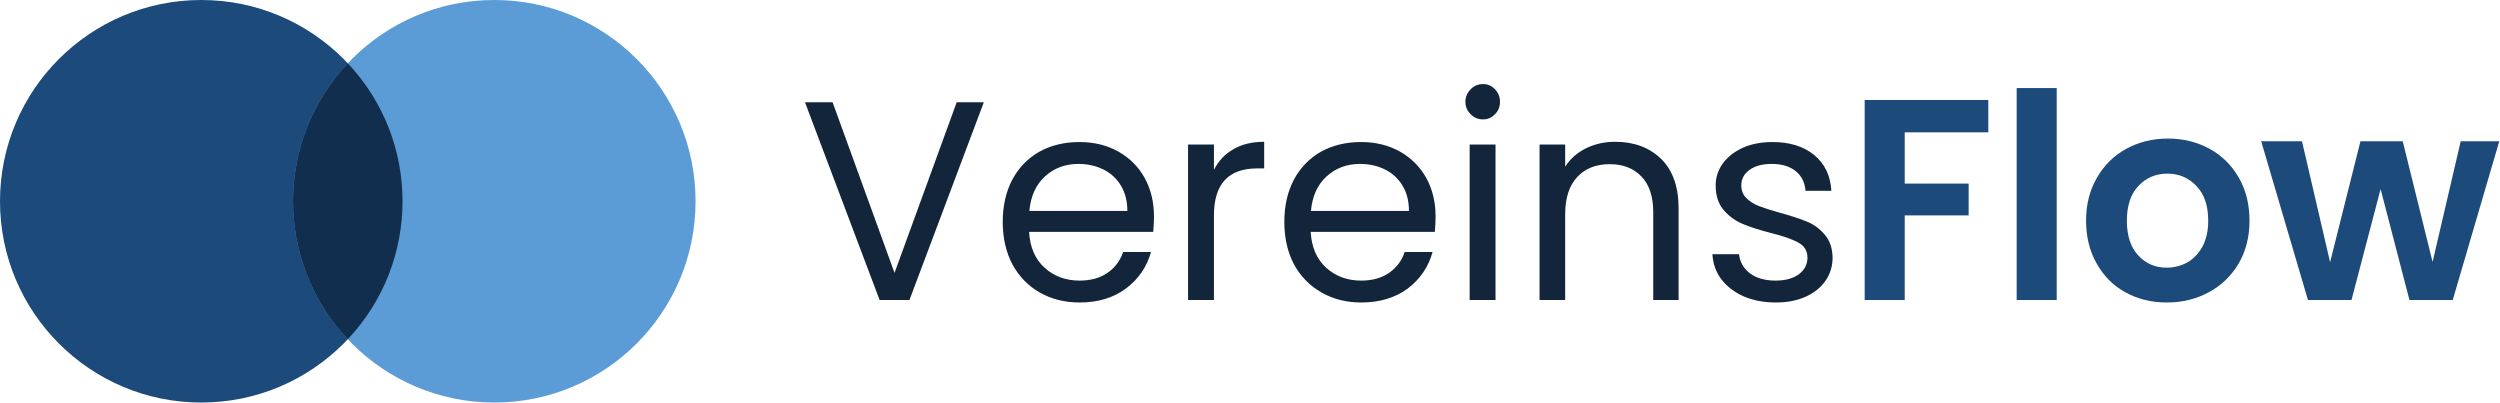
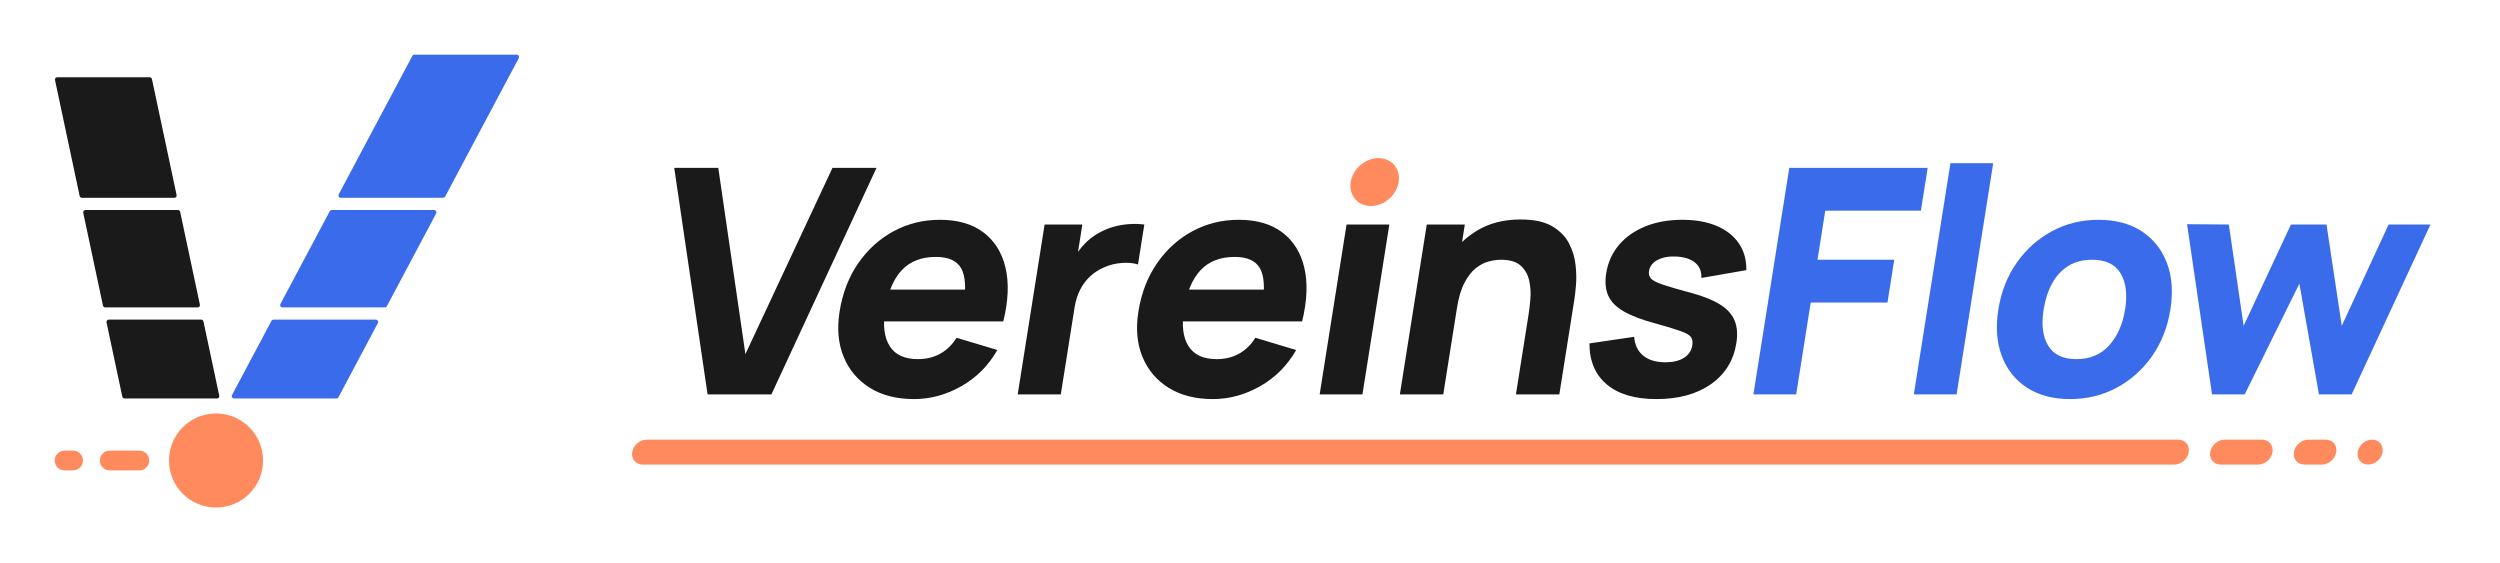
- <svg xmlns="http://www.w3.org/2000/svg" viewBox="0 0 1005 162" role="img" aria-label="VereinsFlow – Bringt Vereinsarbeit in Fluss">
-   <g transform="scale(0.62) translate(-655 -290)">
-     <circle cx="785.5" cy="420.5" r="130.5" fill="#1c4a7a" />
-     <circle cx="975.5" cy="420.5" r="130.5" fill="#5b9cd6" />
-     <path d="M880.5 331.03A130.5 130.5 0 0 0 880.5 509.97A130.5 130.5 0 0 0 880.5 331.03Z" fill="#112e4f" />
+ <svg xmlns="http://www.w3.org/2000/svg" width="1325" height="298" viewBox="-28.8 -28.8 1324.7 297.6" role="img" aria-label="VereinsFlow – Bringt Vereinsarbeit in Fluss">
+   <g transform="translate(-40.62 53.08) scale(0.9969)">
+     <rect x="64.93" y="157.22" width="26.25" height="10.50" rx="5.25" fill="#FF8A5E" />
+     <rect x="40.93" y="157.22" width="15.00" height="10.50" rx="5.25" fill="#FF8A5E" />
+     <path d="M42.32 -40.00 L91.40 -40.00 L104.49 21.58 L55.41 21.58 Z" fill="#1A1A1A" stroke="#1A1A1A" stroke-width="2.5" stroke-linejoin="round" />
+     <path d="M57.33 30.58 L106.40 30.58 L116.87 79.84 L67.80 79.84 Z" fill="#1A1A1A" stroke="#1A1A1A" stroke-width="2.5" stroke-linejoin="round" />
+     <path d="M69.71 88.84 L118.78 88.84 L127.16 128.25 L78.09 128.25 Z" fill="#1A1A1A" stroke="#1A1A1A" stroke-width="2.5" stroke-linejoin="round" />
+     <path d="M286.49 -52.00 L232.13 -52.00 L193.00 21.58 L247.37 21.58 Z" fill="#3A6BEA" stroke="#3A6BEA" stroke-width="2.5" stroke-linejoin="round" />
+     <path d="M242.58 30.58 L188.22 30.58 L162.03 79.84 L216.39 79.84 Z" fill="#3A6BEA" stroke="#3A6BEA" stroke-width="2.5" stroke-linejoin="round" />
+     <path d="M211.60 88.84 L157.24 88.84 L136.29 128.25 L190.65 128.25 Z" fill="#3A6BEA" stroke="#3A6BEA" stroke-width="2.5" stroke-linejoin="round" />
+     <circle cx="126.68" cy="162.47" r="25.00" fill="#FF8A5E" />
  </g>
-   <g transform="translate(-216.4 -613.4)">
-     <path d="M601 654.5L611.9 654.5L582 734L570 734L540 654.5L551.1 654.5L576 723.1L601 654.5M680.3 700.4Q680.3 703.3 680 706.6L630.1 706.6Q630.6 715.9 636.4 721.1Q642.1 726.2 650.4 726.2Q657.1 726.2 661.6 723.1Q666.1 720 667.9 714.7L679.1 714.7Q676.6 723.7 669 729.4Q661.5 735 650.4 735Q641.5 735 634.4 731Q627.4 727 623.4 719.7Q619.5 712.3 619.5 702.6Q619.5 693 623.3 685.7Q627.2 678.4 634.2 674.4Q641.2 670.5 650.4 670.5Q659.2 670.5 666.1 674.4Q672.9 678.3 676.6 685Q680.3 691.8 680.3 700.4M669.6 698.2Q669.6 692.3 667 688Q664.4 683.7 659.9 681.5Q655.4 679.3 649.9 679.3Q642 679.3 636.5 684.3Q631 689.3 630.2 698.2L669.6 698.2M704.4 681.7Q707.1 676.3 712.2 673.4Q717.3 670.4 724.6 670.4L724.6 681.1L721.8 681.1Q704.4 681.1 704.4 700L704.4 734L694 734L694 671.5L704.4 671.5L704.4 681.7M793.5 700.4Q793.5 703.3 793.2 706.6L743.3 706.6Q743.8 715.9 749.6 721.1Q755.3 726.2 763.6 726.2Q770.3 726.2 774.8 723.1Q779.3 720 781.1 714.7L792.3 714.7Q789.8 723.7 782.3 729.4Q774.7 735 763.6 735Q754.7 735 747.7 731Q740.6 727 736.6 719.7Q732.7 712.3 732.7 702.6Q732.7 693 736.5 685.7Q740.4 678.4 747.4 674.4Q754.4 670.5 763.6 670.5Q772.4 670.5 779.3 674.4Q786.1 678.3 789.8 685Q793.5 691.8 793.5 700.4M782.8 698.2Q782.8 692.3 780.2 688Q777.6 683.7 773.1 681.5Q768.6 679.3 763.1 679.3Q755.2 679.3 749.7 684.3Q744.2 689.3 743.4 698.2L782.8 698.2M812.6 661.4Q809.6 661.4 807.6 659.3Q805.5 657.3 805.5 654.3Q805.5 651.4 807.6 649.3Q809.6 647.2 812.6 647.2Q815.4 647.2 817.4 649.3Q819.4 651.4 819.4 654.3Q819.4 657.3 817.4 659.3Q815.4 661.4 812.6 661.4M807.2 671.5L817.6 671.5L817.6 734L807.2 734L807.2 671.5M865.7 670.4Q877.1 670.4 884.2 677.3Q891.2 684.2 891.2 697.2L891.2 734L881 734L881 698.7Q881 689.3 876.3 684.4Q871.6 679.4 863.5 679.4Q855.3 679.4 850.5 684.5Q845.6 689.7 845.6 699.5L845.6 734L835.3 734L835.3 671.5L845.6 671.5L845.6 680.4Q848.7 675.6 854 673Q859.3 670.4 865.7 670.4M930.3 735Q923.2 735 917.5 732.6Q911.8 730.1 908.4 725.7Q905.1 721.3 904.8 715.6L915.5 715.6Q916 720.3 919.9 723.3Q923.8 726.2 930.2 726.2Q936.1 726.2 939.6 723.6Q943 721 943 717Q943 712.9 939.3 710.9Q935.7 708.9 928.1 707Q921.1 705.2 916.7 703.3Q912.3 701.4 909.2 697.7Q906.1 694 906.1 687.9Q906.1 683.2 908.9 679.2Q911.8 675.2 917 672.8Q922.2 670.5 929 670.5Q939.3 670.5 945.7 675.7Q952.1 681 952.6 690.1L942.2 690.1Q941.9 685.2 938.3 682.2Q934.7 679.3 928.6 679.3Q923 679.3 919.7 681.7Q916.4 684.1 916.4 687.9Q916.4 691 918.4 693Q920.4 695 923.4 696.2Q926.5 697.4 931.8 698.9Q938.5 700.7 942.8 702.5Q947 704.2 950 707.8Q953 711.3 953.1 717Q953.1 722.1 950.3 726.2Q947.4 730.4 942.2 732.7Q937.1 735 930.3 735" fill="#12253b" />
-     <path d="M966 653.6L1015.7 653.6L1015.7 666.6L982.1 666.6L982.1 687.2L1007.8 687.2L1007.8 700L982.1 700L982.1 734L966 734L966 653.6M1027.1 648.8L1043.2 648.8L1043.2 734L1027.1 734L1027.1 648.8M1087.4 735Q1078.2 735 1070.8 730.9Q1063.5 726.9 1059.3 719.4Q1055 711.9 1055 702.1Q1055 692.3 1059.4 684.8Q1063.7 677.3 1071.2 673.2Q1078.7 669.1 1087.9 669.1Q1097.1 669.1 1104.6 673.2Q1112.1 677.3 1116.4 684.8Q1120.7 692.3 1120.7 702.1Q1120.7 711.9 1116.3 719.4Q1111.8 726.9 1104.3 730.9Q1096.8 735 1087.4 735M1087.4 721Q1091.8 721 1095.7 718.9Q1099.5 716.7 1101.8 712.5Q1104.1 708.2 1104.1 702.1Q1104.1 693 1099.3 688.1Q1094.6 683.2 1087.7 683.2Q1080.7 683.2 1076.1 688.1Q1071.4 693 1071.4 702.1Q1071.4 711.2 1076 716.1Q1080.5 721 1087.4 721M1205.6 670.2L1221.1 670.2L1202.4 734L1185 734L1173.4 689.4L1161.7 734L1144.2 734L1125.4 670.2L1141.8 670.2L1153.1 718.8L1165.3 670.2L1182.3 670.2L1194.3 718.7" fill="#1c4a7a" />
+   <g transform="translate(308.63 180.00)">
+     <g transform="skewX(-9)">
+       <path d="M37.5 0 0.83 -120H24.17L54.17 -21.33L84.67 -120H108L71.33 0ZM147.33 2.5Q133.5 2.5 122.96 -3.46Q112.42 -9.42 106.46 -19.88Q100.5 -30.33 100.5 -43.83Q100.5 -58.58 106.33 -69.5Q112.17 -80.42 122.42 -86.46Q132.67 -92.5 146 -92.5Q160.17 -92.5 170.08 -85.83Q180 -79.17 184.75 -67.08Q189.5 -55 188.08 -38.67H165.67V-47Q165.67 -60.75 161.29 -66.79Q156.92 -72.83 147 -72.83Q135.42 -72.83 129.96 -65.79Q124.5 -58.75 124.5 -45Q124.5 -32.42 129.96 -25.54Q135.42 -18.67 146 -18.67Q152.67 -18.67 157.42 -21.58Q162.17 -24.5 164.67 -30L187.33 -23.5Q182.25 -11.17 171.29 -4.33Q160.33 2.5 147.33 2.5ZM117.5 -38.67V-55.5H177.17V-38.67ZM201.83 0V-90H221.83V-68L219.67 -70.83Q221.42 -75.5 224.33 -79.33Q227.25 -83.17 231.5 -85.67Q234.75 -87.67 238.58 -88.79Q242.42 -89.92 246.5 -90.21Q250.58 -90.5 254.67 -90V-68.83Q250.92 -70 245.96 -69.63Q241 -69.25 237 -67.33Q233 -65.5 230.25 -62.46Q227.5 -59.42 226.08 -55.29Q224.67 -51.17 224.67 -46V0ZM305.67 2.5Q291.83 2.5 281.29 -3.46Q270.75 -9.42 264.79 -19.88Q258.83 -30.33 258.83 -43.83Q258.83 -58.58 264.67 -69.5Q270.5 -80.42 280.75 -86.46Q291 -92.5 304.33 -92.5Q318.5 -92.5 328.42 -85.83Q338.33 -79.17 343.08 -67.08Q347.83 -55 346.42 -38.67H324V-47Q324 -60.75 319.62 -66.79Q315.25 -72.83 305.33 -72.83Q293.75 -72.83 288.29 -65.79Q282.83 -58.75 282.83 -45Q282.83 -32.42 288.29 -25.54Q293.75 -18.67 304.33 -18.67Q311 -18.67 315.75 -21.58Q320.5 -24.5 323 -30L345.67 -23.5Q340.58 -11.17 329.62 -4.33Q318.67 2.5 305.67 2.5ZM275.83 -38.67V-55.5H335.5V-38.67ZM361.83 0V-90H384.5V0ZM465.83 0V-42.5Q465.83 -45.58 465.5 -50.38Q465.17 -55.17 463.42 -60Q461.67 -64.83 457.71 -68.08Q453.75 -71.33 446.5 -71.33Q443.58 -71.33 440.25 -70.42Q436.92 -69.5 434 -66.88Q431.08 -64.25 429.21 -59.17Q427.33 -54.08 427.33 -45.67L414.33 -51.83Q414.33 -62.5 418.67 -71.83Q423 -81.17 431.71 -86.92Q440.42 -92.67 453.67 -92.67Q464.25 -92.67 470.92 -89.08Q477.58 -85.5 481.29 -80Q485 -74.5 486.58 -68.54Q488.17 -62.58 488.5 -57.67Q488.83 -52.75 488.83 -50.5V0ZM404.33 0V-90H424.5V-60.17H427.33V0ZM540.67 2.5Q523.67 2.5 513.21 -5.21Q502.75 -12.92 500.5 -27L523.67 -30.5Q525.08 -24.17 529.96 -20.58Q534.83 -17 542.33 -17Q548.5 -17 551.83 -19.38Q555.17 -21.75 555.17 -26Q555.17 -28.67 553.83 -30.29Q552.5 -31.92 547.88 -33.5Q543.25 -35.08 533.5 -37.67Q522.5 -40.5 515.92 -44Q509.33 -47.5 506.42 -52.38Q503.5 -57.25 503.5 -64.17Q503.5 -72.83 507.92 -79.21Q512.33 -85.58 520.38 -89.04Q528.42 -92.5 539.33 -92.5Q549.92 -92.5 558.08 -89.25Q566.25 -86 571.29 -80Q576.33 -74 577.5 -65.83L554.33 -61.67Q553.75 -66.67 550 -69.58Q546.25 -72.5 539.83 -73Q533.58 -73.42 529.79 -71.33Q526 -69.25 526 -65.33Q526 -63 527.62 -61.42Q529.25 -59.83 534.38 -58.17Q539.5 -56.5 550 -53.83Q560.25 -51.17 566.46 -47.62Q572.67 -44.08 575.5 -39.12Q578.33 -34.17 578.33 -27.17Q578.33 -13.33 568.33 -5.42Q558.33 2.5 540.67 2.5Z" fill="#1A1A1A" />
+       <path d="M11.67 0V-120H85V-97.33H34.33V-71.33H75V-48.67H34.33V0ZM96.67 0V-122.5H119.33V0ZM179.83 2.5Q166.25 2.5 156 -3.58Q145.75 -9.67 140.04 -20.38Q134.33 -31.08 134.33 -45Q134.33 -59.08 140.17 -69.79Q146 -80.5 156.25 -86.5Q166.5 -92.5 179.83 -92.5Q193.42 -92.5 203.71 -86.42Q214 -80.33 219.75 -69.62Q225.5 -58.92 225.5 -45Q225.5 -31 219.71 -20.29Q213.92 -9.58 203.63 -3.54Q193.33 2.5 179.83 2.5ZM179.83 -18.67Q190.75 -18.67 196.13 -26.04Q201.5 -33.42 201.5 -45Q201.5 -57 196.04 -64.17Q190.58 -71.33 179.83 -71.33Q172.42 -71.33 167.67 -68Q162.92 -64.67 160.63 -58.75Q158.33 -52.83 158.33 -45Q158.33 -32.92 163.79 -25.79Q169.25 -18.67 179.83 -18.67ZM254.67 0 227.17 -90.17 249.33 -90 265.67 -36.33 282.25 -90H301.08L317.67 -36.33L334 -90H356.17L328.67 0H311.33L291.67 -58.67L272 0Z" transform="translate(580.00 0)" fill="#3A6BEA" />
+       <circle cx="373.17" cy="-112.50" r="12.69" fill="#FF8A5E" />
+       <rect x="2.40" y="24.00" width="824.80" height="13.20" rx="6.60" fill="#FF8A5E" />
+       <rect x="838.56" y="24.00" width="33.00" height="13.20" rx="6.60" fill="#FF8A5E" />
+       <rect x="882.91" y="24.00" width="22.44" height="13.20" rx="6.60" fill="#FF8A5E" />
+       <rect x="916.70" y="24.00" width="13.20" height="13.20" rx="6.60" fill="#FF8A5E" />
+     </g>
  </g>
</svg>
